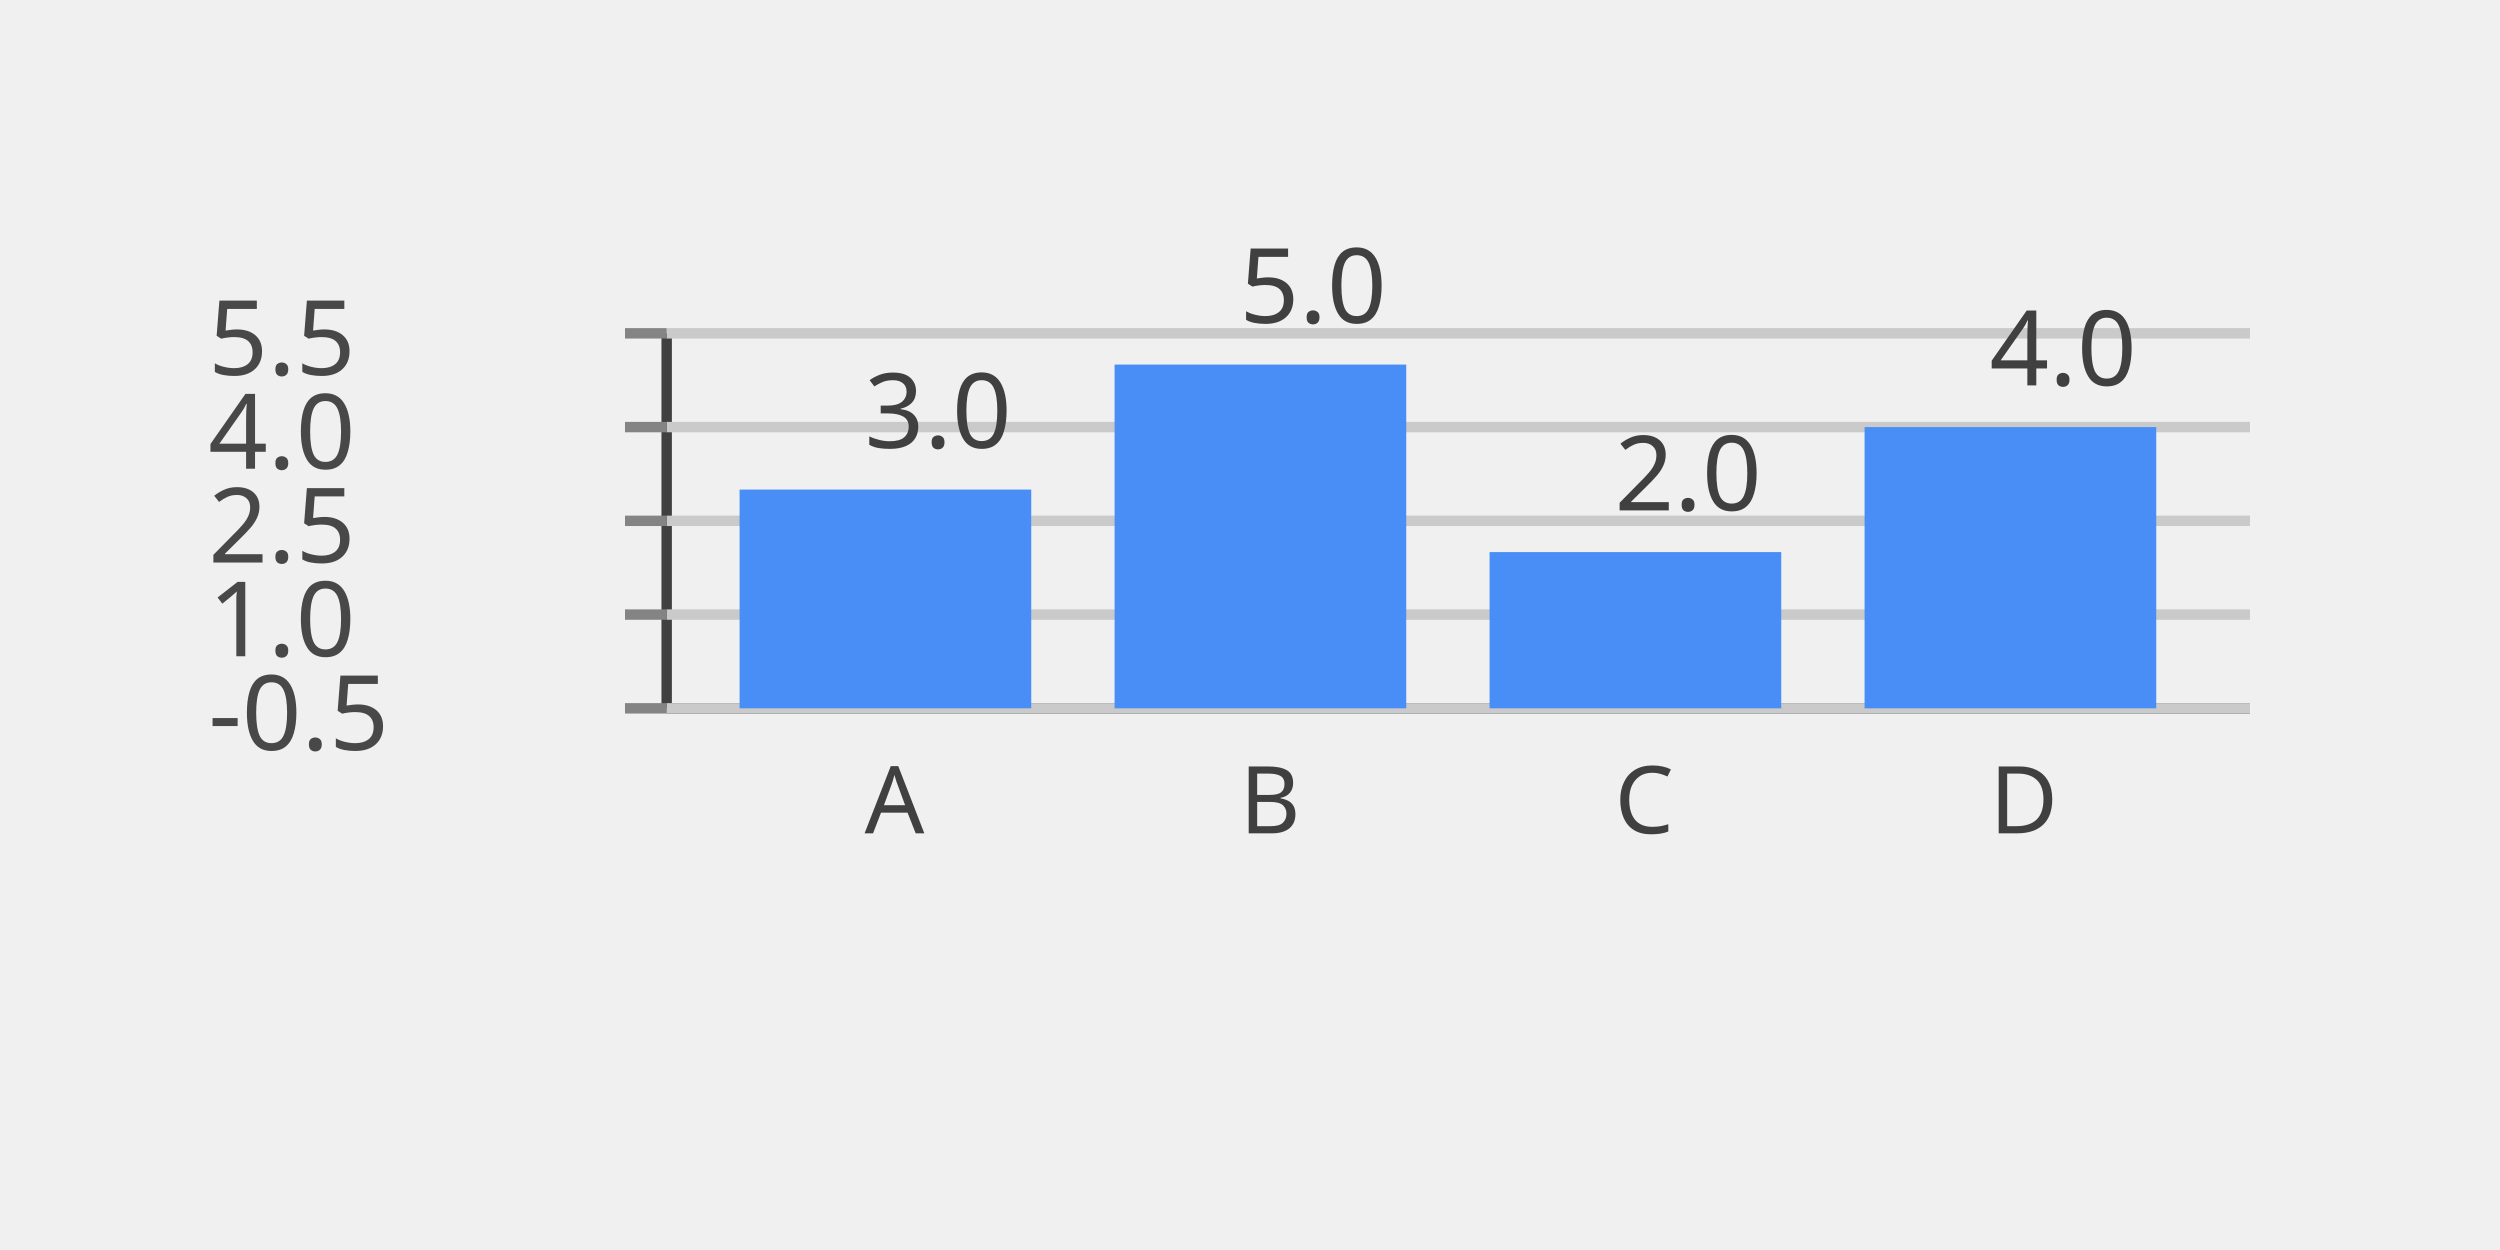
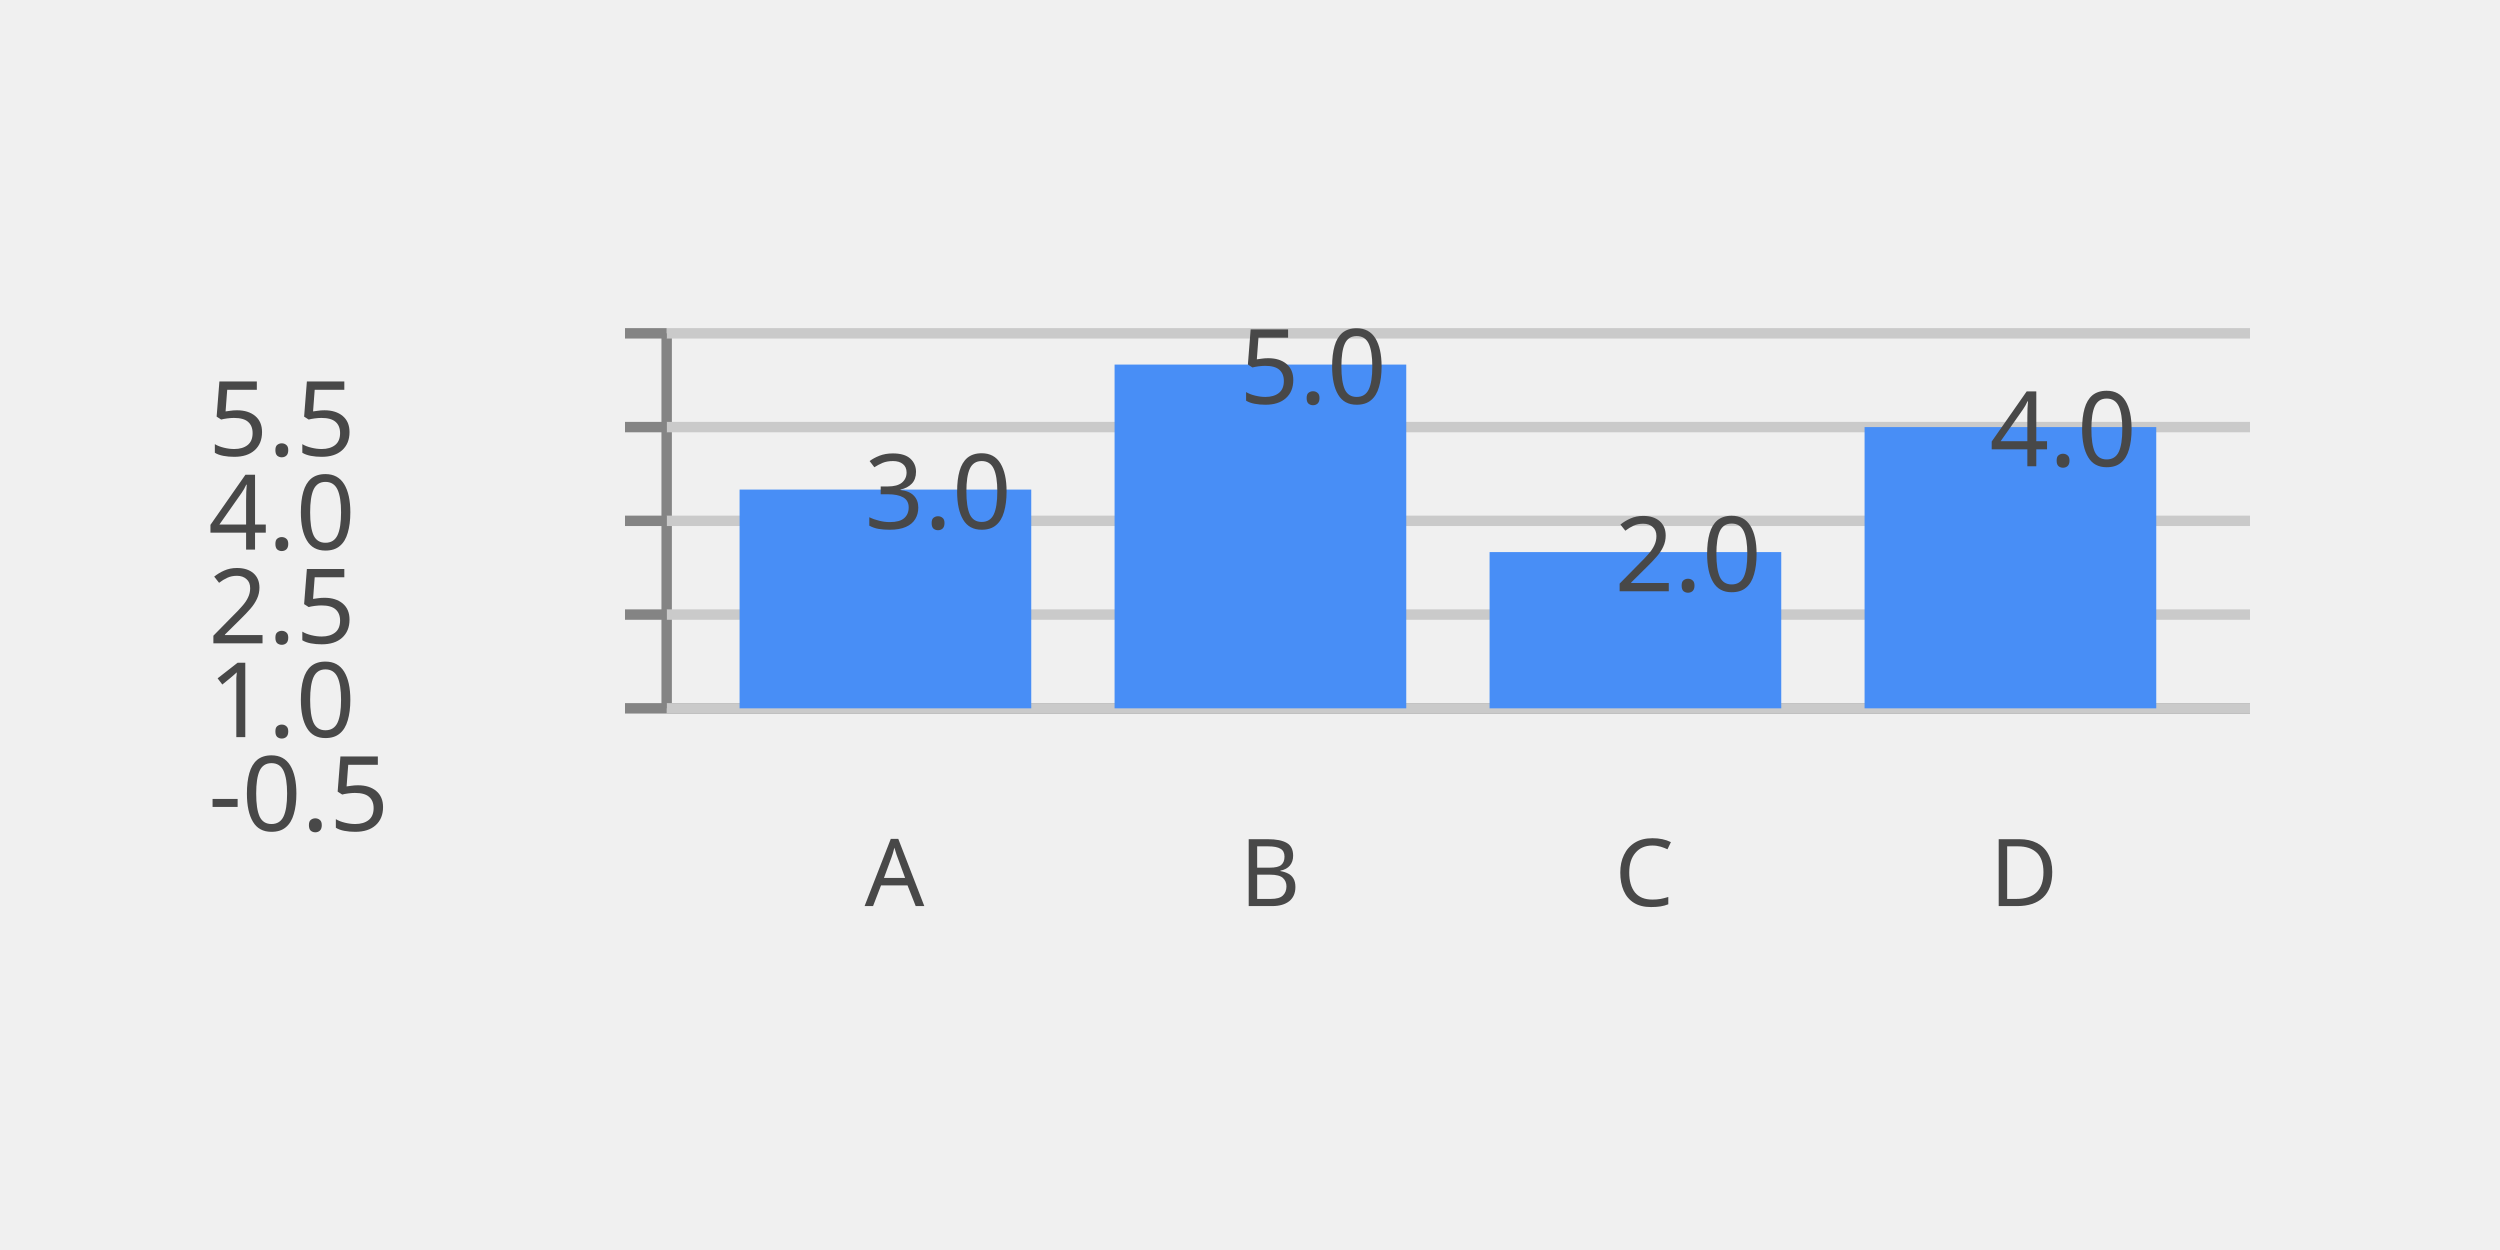
<svg xmlns="http://www.w3.org/2000/svg" width="240" height="120" viewBox="0 0 240 120">
  <rect x="0" y="0" width="240" height="120" fill="rgba(240,240,240,1.00)" />
-   <line x1="64" y1="32" x2="64" y2="68" stroke="rgba(64,64,64,1.00)" stroke-width="1" />
-   <line x1="64" y1="68" x2="216" y2="68" stroke="rgba(64,64,64,1.00)" stroke-width="1" />
+   <line x1="64" y1="32" x2="64" y2="68" stroke="rgba(132,132,132,1.00)" stroke-width="1" />
+   <line x1="64" y1="68" x2="216" y2="68" stroke="rgba(132,132,132,1.00)" stroke-width="1" />
  <line x1="64" y1="68" x2="216" y2="68" stroke="rgba(202,202,202,1.00)" stroke-width="1" />
  <line x1="60" y1="68" x2="64" y2="68" stroke="rgba(132,132,132,1.00)" stroke-width="1" />
-   <text x="20" y="72" font-family="Sans" font-size="10" font-style="normal" font-weight="400" fill="rgba(72,72,72,1.00)">-0.5</text>
+   <text x="20" y="72" dominant-baseline="text-before-edge" font-family="Sans" font-size="10" font-style="normal" font-weight="400" fill="rgba(72,72,72,1.00)">-0.5</text>
  <line x1="64" y1="59" x2="216" y2="59" stroke="rgba(202,202,202,1.00)" stroke-width="1" />
  <line x1="60" y1="59" x2="64" y2="59" stroke="rgba(132,132,132,1.00)" stroke-width="1" />
-   <text x="20" y="63" font-family="Sans" font-size="10" font-style="normal" font-weight="400" fill="rgba(72,72,72,1.00)">1.0</text>
+   <text x="20" y="63" dominant-baseline="text-before-edge" font-family="Sans" font-size="10" font-style="normal" font-weight="400" fill="rgba(72,72,72,1.00)">1.0</text>
  <line x1="64" y1="50" x2="216" y2="50" stroke="rgba(202,202,202,1.00)" stroke-width="1" />
  <line x1="60" y1="50" x2="64" y2="50" stroke="rgba(132,132,132,1.00)" stroke-width="1" />
-   <text x="20" y="54" font-family="Sans" font-size="10" font-style="normal" font-weight="400" fill="rgba(72,72,72,1.00)">2.5</text>
+   <text x="20" y="54" dominant-baseline="text-before-edge" font-family="Sans" font-size="10" font-style="normal" font-weight="400" fill="rgba(72,72,72,1.00)">2.5</text>
  <line x1="64" y1="41" x2="216" y2="41" stroke="rgba(202,202,202,1.00)" stroke-width="1" />
  <line x1="60" y1="41" x2="64" y2="41" stroke="rgba(132,132,132,1.00)" stroke-width="1" />
-   <text x="20" y="45" font-family="Sans" font-size="10" font-style="normal" font-weight="400" fill="rgba(72,72,72,1.00)">4.0</text>
+   <text x="20" y="45" dominant-baseline="text-before-edge" font-family="Sans" font-size="10" font-style="normal" font-weight="400" fill="rgba(72,72,72,1.00)">4.0</text>
  <line x1="64" y1="32" x2="216" y2="32" stroke="rgba(202,202,202,1.00)" stroke-width="1" />
  <line x1="60" y1="32" x2="64" y2="32" stroke="rgba(132,132,132,1.00)" stroke-width="1" />
-   <text x="20" y="36" font-family="Sans" font-size="10" font-style="normal" font-weight="400" fill="rgba(72,72,72,1.00)">5.5</text>
+   <text x="20" y="36" dominant-baseline="text-before-edge" font-family="Sans" font-size="10" font-style="normal" font-weight="400" fill="rgba(72,72,72,1.00)">5.5</text>
  <rect x="71" y="47" width="28" height="21" fill="rgba(72,142,246,1.00)" />
-   <text x="83" y="43" font-family="sans-serif" font-size="10" font-style="normal" font-weight="400" fill="rgba(64,64,64,1.00)">3.0</text>
-   <text x="83" y="80" font-family="sans-serif" font-size="9" font-style="normal" font-weight="400" fill="rgba(64,64,64,1.00)">A</text>
+   <text x="83" y="43" dominant-baseline="text-before-edge" font-family="sans-serif" font-size="10" font-style="normal" font-weight="400" fill="rgba(72,72,72,1.00)">3.0</text>
+   <text x="83" y="80" dominant-baseline="text-before-edge" font-family="sans-serif" font-size="9" font-style="normal" font-weight="400" fill="rgba(72,72,72,1.00)">A</text>
  <rect x="107" y="35" width="28" height="33" fill="rgba(72,142,246,1.00)" />
-   <text x="119" y="31" font-family="sans-serif" font-size="10" font-style="normal" font-weight="400" fill="rgba(64,64,64,1.00)">5.0</text>
-   <text x="119" y="80" font-family="sans-serif" font-size="9" font-style="normal" font-weight="400" fill="rgba(64,64,64,1.00)">B</text>
+   <text x="119" y="31" dominant-baseline="text-before-edge" font-family="sans-serif" font-size="10" font-style="normal" font-weight="400" fill="rgba(72,72,72,1.00)">5.0</text>
+   <text x="119" y="80" dominant-baseline="text-before-edge" font-family="sans-serif" font-size="9" font-style="normal" font-weight="400" fill="rgba(72,72,72,1.00)">B</text>
  <rect x="143" y="53" width="28" height="15" fill="rgba(72,142,246,1.00)" />
-   <text x="155" y="49" font-family="sans-serif" font-size="10" font-style="normal" font-weight="400" fill="rgba(64,64,64,1.00)">2.0</text>
-   <text x="155" y="80" font-family="sans-serif" font-size="9" font-style="normal" font-weight="400" fill="rgba(64,64,64,1.00)">C</text>
+   <text x="155" y="49" dominant-baseline="text-before-edge" font-family="sans-serif" font-size="10" font-style="normal" font-weight="400" fill="rgba(72,72,72,1.00)">2.0</text>
+   <text x="155" y="80" dominant-baseline="text-before-edge" font-family="sans-serif" font-size="9" font-style="normal" font-weight="400" fill="rgba(72,72,72,1.00)">C</text>
  <rect x="179" y="41" width="28" height="27" fill="rgba(72,142,246,1.00)" />
-   <text x="191" y="37" font-family="sans-serif" font-size="10" font-style="normal" font-weight="400" fill="rgba(64,64,64,1.00)">4.0</text>
-   <text x="191" y="80" font-family="sans-serif" font-size="9" font-style="normal" font-weight="400" fill="rgba(64,64,64,1.00)">D</text>
+   <text x="191" y="37" dominant-baseline="text-before-edge" font-family="sans-serif" font-size="10" font-style="normal" font-weight="400" fill="rgba(72,72,72,1.00)">4.0</text>
+   <text x="191" y="80" dominant-baseline="text-before-edge" font-family="sans-serif" font-size="9" font-style="normal" font-weight="400" fill="rgba(72,72,72,1.00)">D</text>
</svg>
